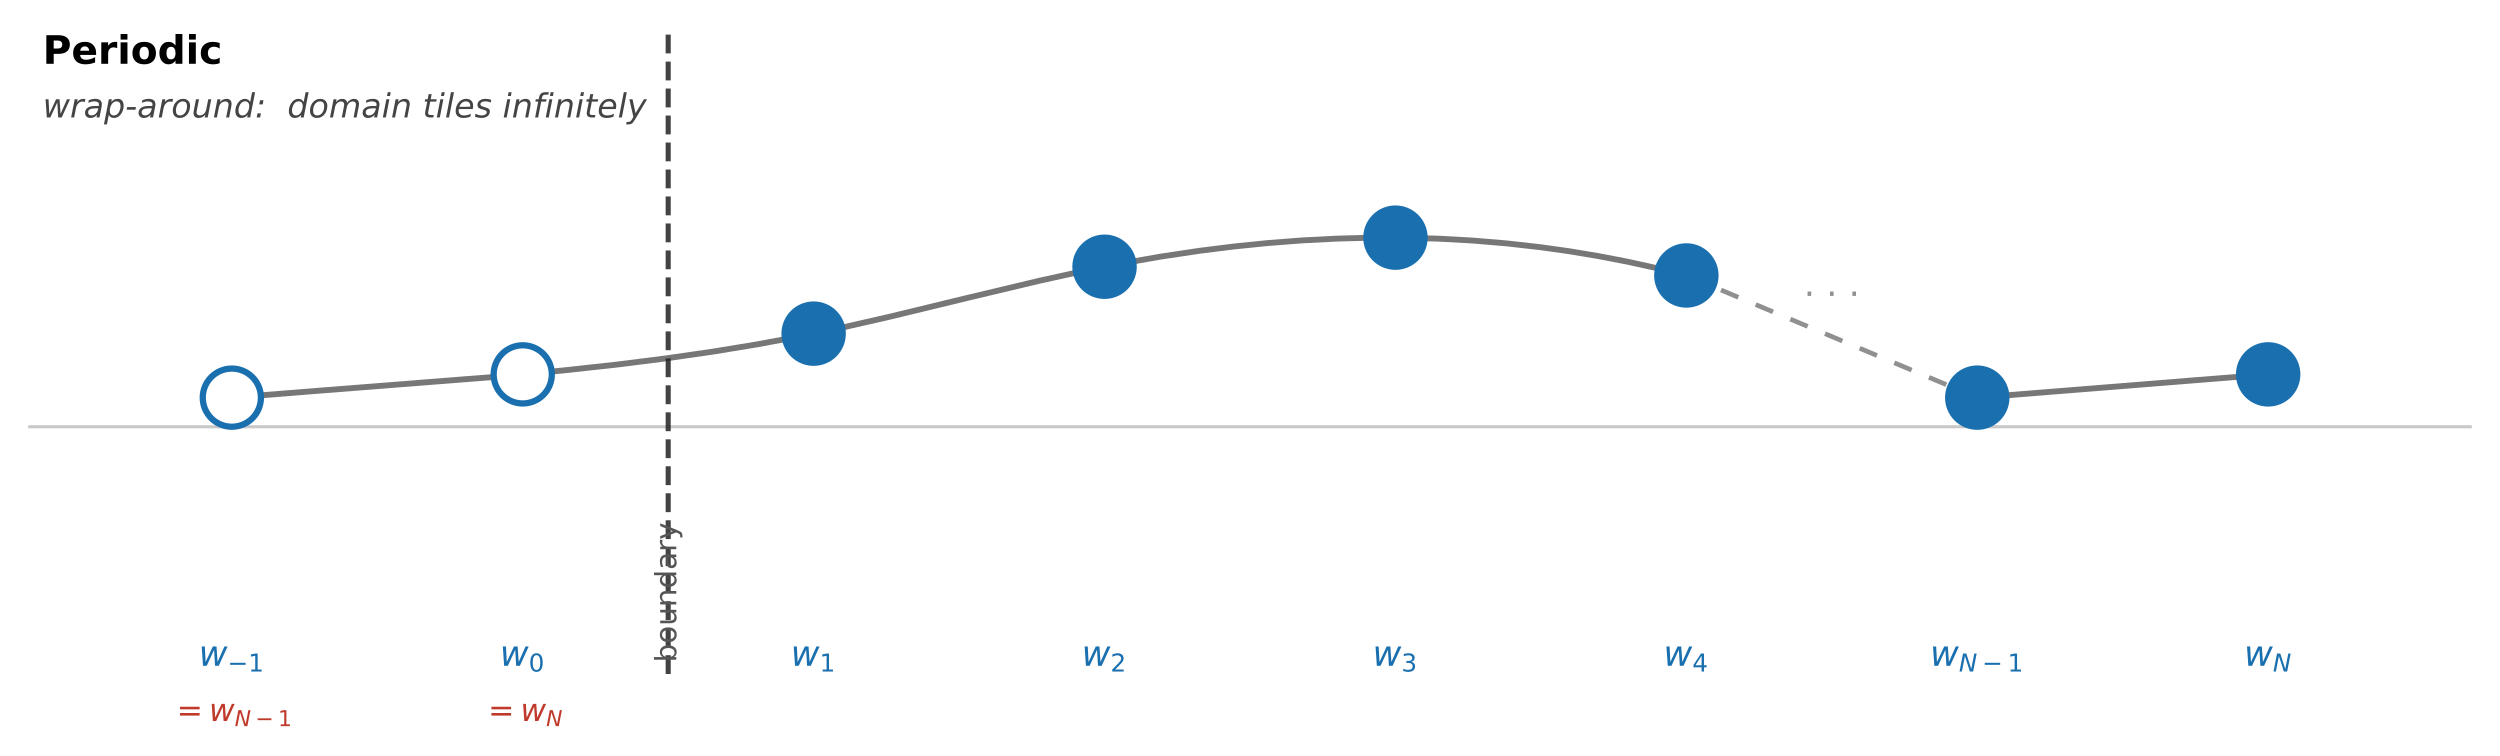
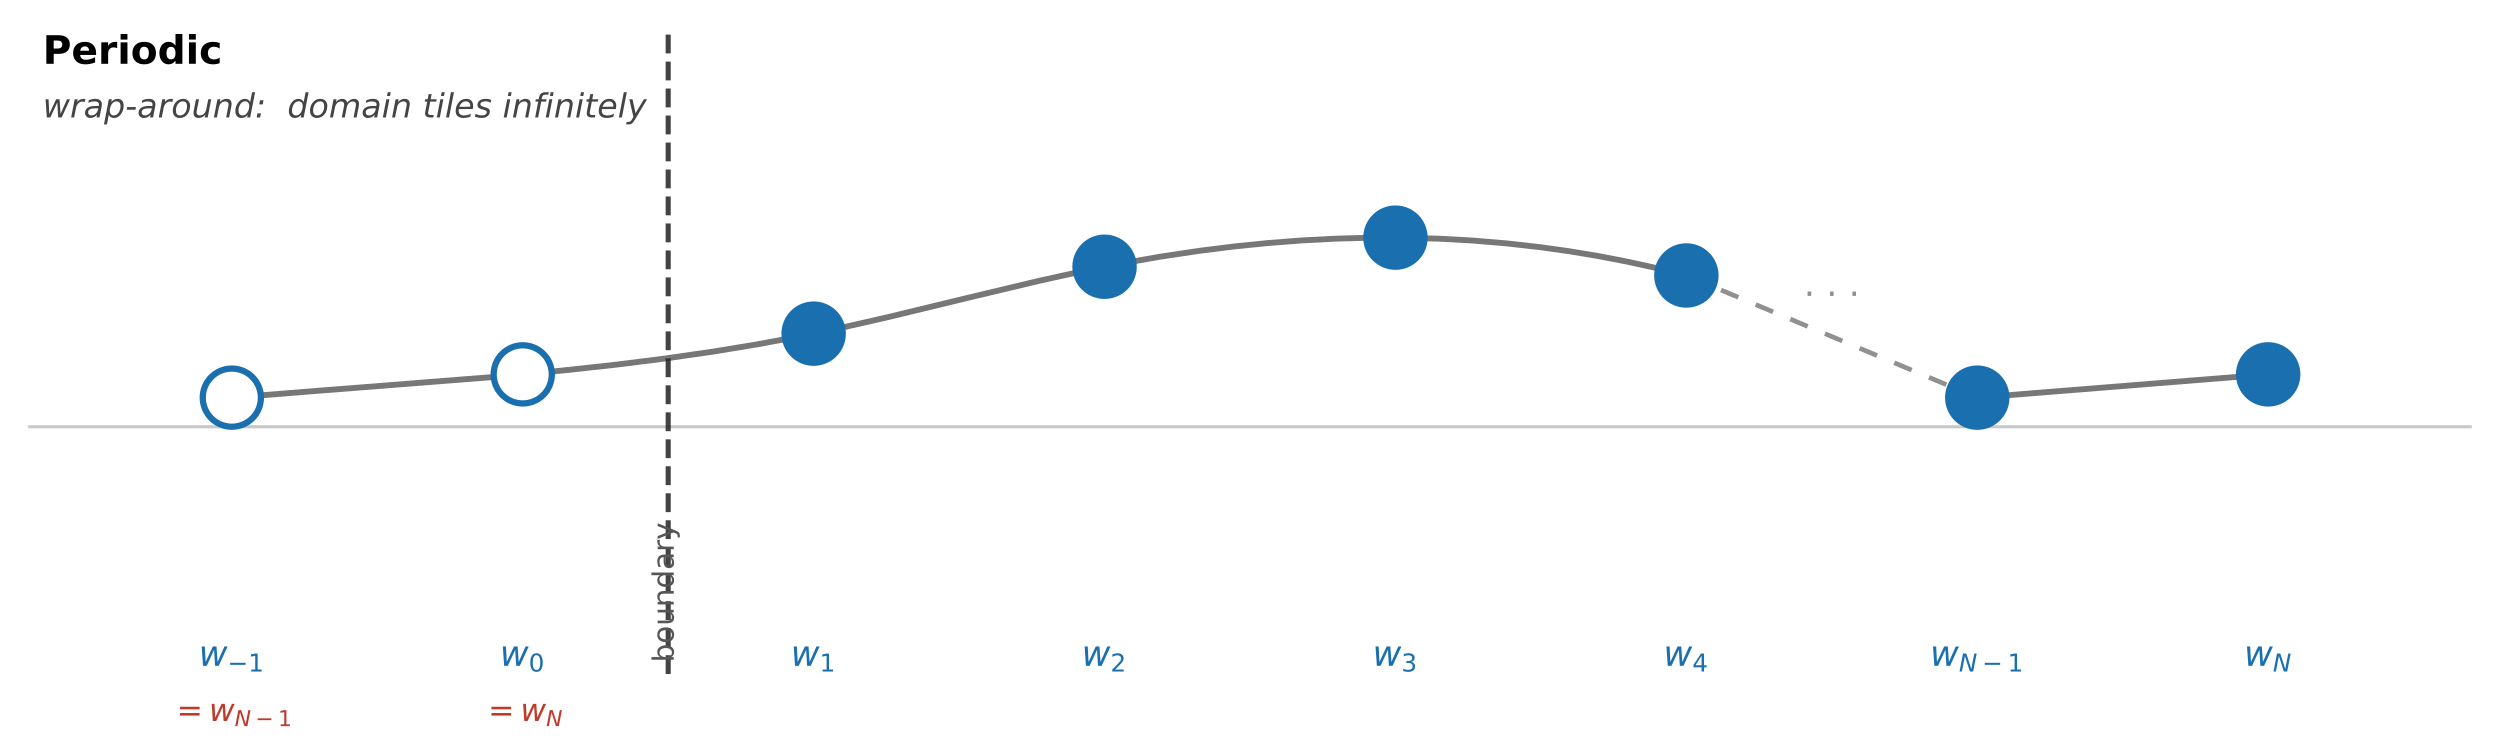
<svg xmlns="http://www.w3.org/2000/svg" xmlns:xlink="http://www.w3.org/1999/xlink" width="638.4pt" height="193pt" viewBox="0 0 638.4 193" version="1.1">
  <defs>
    <style type="text/css">*{stroke-linejoin: round; stroke-linecap: butt}</style>
  </defs>
  <g id="figure_1">
    <g id="patch_1">
      <path d="M 0 193  L 638.4 193  L 638.4 0  L 0 0  z " style="fill: #ffffff" />
    </g>
    <g id="axes_1">
      <g id="line2d_1">
-         <path d="M 7.2 108.971  L 631.2 108.971  " clip-path="url(#p75dd907934)" style="fill: none; stroke: #c8c8c8; stroke-width: 0.8; stroke-linecap: square" />
+         <path d="M 7.2 108.971  L 631.2 108.971  " clip-path="url(#p2fc3eeb2d0)" style="fill: none; stroke: #c8c8c8; stroke-width: 0.8; stroke-linecap: square" />
      </g>
      <g id="line2d_2">
-         <path d="M 59.2 101.543  L 81.56 99.76  L 126.281 96.247  L 143.672 94.612  L 157.337 93.12  L 169.759 91.56  L 182.181 89.77  L 193.361 87.932  L 204.542 85.85  L 214.48 83.779  L 226.902 80.947  L 246.778 76.137  L 265.411 71.694  L 276.591 69.23  L 286.529 67.254  L 296.467 65.517  L 306.405 64.031  L 315.101 62.944  L 323.796 62.062  L 332.492 61.392  L 341.188 60.938  L 349.883 60.708  L 358.579 60.708  L 367.275 60.943  L 375.97 61.42  L 384.666 62.145  L 393.361 63.124  L 400.815 64.17  L 408.268 65.411  L 415.722 66.851  L 423.175 68.494  L 430.629 70.343  L 430.629 70.343  " clip-path="url(#p75dd907934)" style="fill: none; stroke: #555555; stroke-opacity: 0.8; stroke-width: 1.5; stroke-linecap: square" />
+         <path d="M 59.2 101.543  L 81.56 99.76  L 126.281 96.247  L 143.672 94.612  L 157.337 93.12  L 169.759 91.56  L 182.181 89.77  L 193.361 87.932  L 204.542 85.85  L 214.48 83.779  L 226.902 80.947  L 246.778 76.137  L 265.411 71.694  L 276.591 69.23  L 286.529 67.254  L 296.467 65.517  L 306.405 64.031  L 315.101 62.944  L 323.796 62.062  L 332.492 61.392  L 341.188 60.938  L 349.883 60.708  L 358.579 60.708  L 367.275 60.943  L 375.97 61.42  L 384.666 62.145  L 393.361 63.124  L 400.815 64.17  L 408.268 65.411  L 415.722 66.851  L 423.175 68.494  L 430.629 70.343  L 430.629 70.343  " clip-path="url(#p2fc3eeb2d0)" style="fill: none; stroke: #555555; stroke-opacity: 0.8; stroke-width: 1.5; stroke-linecap: square" />
      </g>
      <g id="line2d_3">
-         <path d="M 430.629 70.343  L 504.914 101.543  " clip-path="url(#p75dd907934)" style="fill: none; stroke-dasharray: 4.8,4.8; stroke-dashoffset: 0; stroke: #555555; stroke-opacity: 0.65; stroke-width: 1.2" />
+         <path d="M 430.629 70.343  L 504.914 101.543  " clip-path="url(#p2fc3eeb2d0)" style="fill: none; stroke-dasharray: 4.8,4.8; stroke-dashoffset: 0; stroke: #555555; stroke-opacity: 0.65; stroke-width: 1.2" />
      </g>
      <g id="line2d_4">
-         <path d="M 504.914 101.543  L 579.2 95.6  " clip-path="url(#p75dd907934)" style="fill: none; stroke: #555555; stroke-opacity: 0.8; stroke-width: 1.5; stroke-linecap: square" />
+         <path d="M 504.914 101.543  L 579.2 95.6  " clip-path="url(#p2fc3eeb2d0)" style="fill: none; stroke: #555555; stroke-opacity: 0.8; stroke-width: 1.5; stroke-linecap: square" />
      </g>
      <g id="text_1">
        <g style="fill: #555555; opacity: 0.65" transform="translate(460.6206 78.12828) scale(0.09 -0.09)">
          <defs>
            <path id="DejaVuSans-b7" d="M 684 2619  L 1344 2619  L 1344 1825  L 684 1825  L 684 2619  z " transform="scale(0.015625)" />
            <path id="DejaVuSans-20" transform="scale(0.015625)" />
          </defs>
          <use xlink:href="#DejaVuSans-b7" />
          <use xlink:href="#DejaVuSans-20" transform="translate(31.78711 0)" />
          <use xlink:href="#DejaVuSans-b7" transform="translate(63.57422 0)" />
          <use xlink:href="#DejaVuSans-20" transform="translate(95.36133 0)" />
          <use xlink:href="#DejaVuSans-b7" transform="translate(127.1484 0)" />
        </g>
      </g>
      <g id="line2d_5">
-         <path d="M 170.629 172.114  L 170.629 7.2  " clip-path="url(#p75dd907934)" style="fill: none; stroke-dasharray: 4.81,2.08; stroke-dashoffset: 0; stroke: #222222; stroke-opacity: 0.85; stroke-width: 1.3" />
+         <path d="M 170.629 172.114  L 170.629 7.2  " clip-path="url(#p2fc3eeb2d0)" style="fill: none; stroke-dasharray: 4.81,2.08; stroke-dashoffset: 0; stroke: #222222; stroke-opacity: 0.85; stroke-width: 1.3" />
      </g>
      <g id="text_2">
-         <g style="fill: #555555" transform="translate(172.6981 169.1429) rotate(-90) scale(0.075 -0.075)">
+         <g style="fill: #555555" transform="translate(172.0402 169.1429) rotate(-90) scale(0.075 -0.075)">
          <defs>
            <path id="DejaVuSans-62" d="M 3116 1747  Q 3116 2381 2855 2742  Q 2594 3103 2138 3103  Q 1681 3103 1420 2742  Q 1159 2381 1159 1747  Q 1159 1113 1420 752  Q 1681 391 2138 391  Q 2594 391 2855 752  Q 3116 1113 3116 1747  z M 1159 2969  Q 1341 3281 1617 3432  Q 1894 3584 2278 3584  Q 2916 3584 3314 3078  Q 3713 2572 3713 1747  Q 3713 922 3314 415  Q 2916 -91 2278 -91  Q 1894 -91 1617 61  Q 1341 213 1159 525  L 1159 0  L 581 0  L 581 4863  L 1159 4863  L 1159 2969  z " transform="scale(0.015625)" />
            <path id="DejaVuSans-6f" d="M 1959 3097  Q 1497 3097 1228 2736  Q 959 2375 959 1747  Q 959 1119 1226 758  Q 1494 397 1959 397  Q 2419 397 2687 759  Q 2956 1122 2956 1747  Q 2956 2369 2687 2733  Q 2419 3097 1959 3097  z M 1959 3584  Q 2709 3584 3137 3096  Q 3566 2609 3566 1747  Q 3566 888 3137 398  Q 2709 -91 1959 -91  Q 1206 -91 779 398  Q 353 888 353 1747  Q 353 2609 779 3096  Q 1206 3584 1959 3584  z " transform="scale(0.015625)" />
            <path id="DejaVuSans-75" d="M 544 1381  L 544 3500  L 1119 3500  L 1119 1403  Q 1119 906 1312 657  Q 1506 409 1894 409  Q 2359 409 2629 706  Q 2900 1003 2900 1516  L 2900 3500  L 3475 3500  L 3475 0  L 2900 0  L 2900 538  Q 2691 219 2414 64  Q 2138 -91 1772 -91  Q 1169 -91 856 284  Q 544 659 544 1381  z M 1991 3584  L 1991 3584  z " transform="scale(0.015625)" />
            <path id="DejaVuSans-6e" d="M 3513 2113  L 3513 0  L 2938 0  L 2938 2094  Q 2938 2591 2744 2837  Q 2550 3084 2163 3084  Q 1697 3084 1428 2787  Q 1159 2491 1159 1978  L 1159 0  L 581 0  L 581 3500  L 1159 3500  L 1159 2956  Q 1366 3272 1645 3428  Q 1925 3584 2291 3584  Q 2894 3584 3203 3211  Q 3513 2838 3513 2113  z " transform="scale(0.015625)" />
            <path id="DejaVuSans-64" d="M 2906 2969  L 2906 4863  L 3481 4863  L 3481 0  L 2906 0  L 2906 525  Q 2725 213 2448 61  Q 2172 -91 1784 -91  Q 1150 -91 751 415  Q 353 922 353 1747  Q 353 2572 751 3078  Q 1150 3584 1784 3584  Q 2172 3584 2448 3432  Q 2725 3281 2906 2969  z M 947 1747  Q 947 1113 1208 752  Q 1469 391 1925 391  Q 2381 391 2643 752  Q 2906 1113 2906 1747  Q 2906 2381 2643 2742  Q 2381 3103 1925 3103  Q 1469 3103 1208 2742  Q 947 2381 947 1747  z " transform="scale(0.015625)" />
            <path id="DejaVuSans-61" d="M 2194 1759  Q 1497 1759 1228 1600  Q 959 1441 959 1056  Q 959 750 1161 570  Q 1363 391 1709 391  Q 2188 391 2477 730  Q 2766 1069 2766 1631  L 2766 1759  L 2194 1759  z M 3341 1997  L 3341 0  L 2766 0  L 2766 531  Q 2569 213 2275 61  Q 1981 -91 1556 -91  Q 1019 -91 701 211  Q 384 513 384 1019  Q 384 1609 779 1909  Q 1175 2209 1959 2209  L 2766 2209  L 2766 2266  Q 2766 2663 2505 2880  Q 2244 3097 1772 3097  Q 1472 3097 1187 3025  Q 903 2953 641 2809  L 641 3341  Q 956 3463 1253 3523  Q 1550 3584 1831 3584  Q 2591 3584 2966 3190  Q 3341 2797 3341 1997  z " transform="scale(0.015625)" />
            <path id="DejaVuSans-72" d="M 2631 2963  Q 2534 3019 2420 3045  Q 2306 3072 2169 3072  Q 1681 3072 1420 2755  Q 1159 2438 1159 1844  L 1159 0  L 581 0  L 581 3500  L 1159 3500  L 1159 2956  Q 1341 3275 1631 3429  Q 1922 3584 2338 3584  Q 2397 3584 2469 3576  Q 2541 3569 2628 3553  L 2631 2963  z " transform="scale(0.015625)" />
            <path id="DejaVuSans-79" d="M 2059 -325  Q 1816 -950 1584 -1140  Q 1353 -1331 966 -1331  L 506 -1331  L 506 -850  L 844 -850  Q 1081 -850 1212 -737  Q 1344 -625 1503 -206  L 1606 56  L 191 3500  L 800 3500  L 1894 763  L 2988 3500  L 3597 3500  L 2059 -325  z " transform="scale(0.015625)" />
          </defs>
          <use xlink:href="#DejaVuSans-62" />
          <use xlink:href="#DejaVuSans-6f" transform="translate(63.47656 0)" />
          <use xlink:href="#DejaVuSans-75" transform="translate(124.6582 0)" />
          <use xlink:href="#DejaVuSans-6e" transform="translate(188.0371 0)" />
          <use xlink:href="#DejaVuSans-64" transform="translate(251.416 0)" />
          <use xlink:href="#DejaVuSans-61" transform="translate(314.8926 0)" />
          <use xlink:href="#DejaVuSans-72" transform="translate(376.1719 0)" />
          <use xlink:href="#DejaVuSans-79" transform="translate(417.2852 0)" />
        </g>
      </g>
      <g id="text_3">
        <g style="fill: #1a6faf" transform="translate(50.74 170.0386) scale(0.09 -0.09)">
          <defs>
            <path id="DejaVuSans-Oblique-77" d="M 544 3500  L 1113 3500  L 1259 684  L 2566 3500  L 3231 3500  L 3425 684  L 4666 3500  L 5241 3500  L 3641 0  L 2969 0  L 2797 2900  L 1459 0  L 781 0  L 544 3500  z " transform="scale(0.015625)" />
            <path id="DejaVuSans-2212" d="M 678 2272  L 4684 2272  L 4684 1741  L 678 1741  L 678 2272  z " transform="scale(0.015625)" />
            <path id="DejaVuSans-31" d="M 794 531  L 1825 531  L 1825 4091  L 703 3866  L 703 4441  L 1819 4666  L 2450 4666  L 2450 531  L 3481 531  L 3481 0  L 794 0  L 794 531  z " transform="scale(0.015625)" />
          </defs>
          <use xlink:href="#DejaVuSans-Oblique-77" transform="translate(0 0.3125)" />
          <use xlink:href="#DejaVuSans-2212" transform="translate(81.78711 -16.09375) scale(0.7)" />
          <use xlink:href="#DejaVuSans-31" transform="translate(140.4395 -16.09375) scale(0.7)" />
        </g>
      </g>
      <g id="text_4">
        <g style="fill: #c03a2b" transform="translate(43.56 184.1359) scale(0.08 -0.08)">
          <defs>
            <path id="DejaVuSans-3d" d="M 678 2906  L 4684 2906  L 4684 2381  L 678 2381  L 678 2906  z M 678 1631  L 4684 1631  L 4684 1100  L 678 1100  L 678 1631  z " transform="scale(0.015625)" />
            <path id="DejaVuSans-Oblique-4e" d="M 1081 4666  L 1931 4666  L 3219 666  L 4000 4666  L 4616 4666  L 3706 0  L 2853 0  L 1569 4025  L 788 0  L 172 0  L 1081 4666  z " transform="scale(0.015625)" />
          </defs>
          <use xlink:href="#DejaVuSans-3d" transform="translate(19.48242 0.3125)" />
          <use xlink:href="#DejaVuSans-Oblique-77" transform="translate(122.7539 0.3125)" />
          <use xlink:href="#DejaVuSans-Oblique-4e" transform="translate(204.541 -16.09375) scale(0.7)" />
          <use xlink:href="#DejaVuSans-2212" transform="translate(270.542 -16.09375) scale(0.7)" />
          <use xlink:href="#DejaVuSans-31" transform="translate(342.832 -16.09375) scale(0.7)" />
        </g>
      </g>
      <g id="text_5">
        <g style="fill: #1a6faf" transform="translate(127.6357 170.0386) scale(0.09 -0.09)">
          <defs>
            <path id="DejaVuSans-30" d="M 2034 4250  Q 1547 4250 1301 3770  Q 1056 3291 1056 2328  Q 1056 1369 1301 889  Q 1547 409 2034 409  Q 2525 409 2770 889  Q 3016 1369 3016 2328  Q 3016 3291 2770 3770  Q 2525 4250 2034 4250  z M 2034 4750  Q 2819 4750 3233 4129  Q 3647 3509 3647 2328  Q 3647 1150 3233 529  Q 2819 -91 2034 -91  Q 1250 -91 836 529  Q 422 1150 422 2328  Q 422 3509 836 4129  Q 1250 4750 2034 4750  z " transform="scale(0.015625)" />
          </defs>
          <use xlink:href="#DejaVuSans-Oblique-77" transform="translate(0 0.3125)" />
          <use xlink:href="#DejaVuSans-30" transform="translate(81.78711 -16.09375) scale(0.7)" />
        </g>
      </g>
      <g id="text_6">
        <g style="fill: #c03a2b" transform="translate(123.0857 184.1359) scale(0.08 -0.08)">
          <use xlink:href="#DejaVuSans-3d" transform="translate(19.48242 0.3125)" />
          <use xlink:href="#DejaVuSans-Oblique-77" transform="translate(122.7539 0.3125)" />
          <use xlink:href="#DejaVuSans-Oblique-4e" transform="translate(204.541 -16.09375) scale(0.7)" />
        </g>
      </g>
      <g id="text_7">
        <g style="fill: #1a6faf" transform="translate(201.9214 170.0386) scale(0.09 -0.09)">
          <use xlink:href="#DejaVuSans-Oblique-77" transform="translate(0 0.3125)" />
          <use xlink:href="#DejaVuSans-31" transform="translate(81.78711 -16.09375) scale(0.7)" />
        </g>
      </g>
      <g id="text_8">
        <g style="fill: #1a6faf" transform="translate(276.2071 170.0386) scale(0.09 -0.09)">
          <defs>
            <path id="DejaVuSans-32" d="M 1228 531  L 3431 531  L 3431 0  L 469 0  L 469 531  Q 828 903 1448 1529  Q 2069 2156 2228 2338  Q 2531 2678 2651 2914  Q 2772 3150 2772 3378  Q 2772 3750 2511 3984  Q 2250 4219 1831 4219  Q 1534 4219 1204 4116  Q 875 4013 500 3803  L 500 4441  Q 881 4594 1212 4672  Q 1544 4750 1819 4750  Q 2544 4750 2975 4387  Q 3406 4025 3406 3419  Q 3406 3131 3298 2873  Q 3191 2616 2906 2266  Q 2828 2175 2409 1742  Q 1991 1309 1228 531  z " transform="scale(0.015625)" />
          </defs>
          <use xlink:href="#DejaVuSans-Oblique-77" transform="translate(0 0.3125)" />
          <use xlink:href="#DejaVuSans-32" transform="translate(81.78711 -16.09375) scale(0.7)" />
        </g>
      </g>
      <g id="text_9">
        <g style="fill: #1a6faf" transform="translate(350.4929 170.0386) scale(0.09 -0.09)">
          <defs>
            <path id="DejaVuSans-33" d="M 2597 2516  Q 3050 2419 3304 2112  Q 3559 1806 3559 1356  Q 3559 666 3084 287  Q 2609 -91 1734 -91  Q 1441 -91 1130 -33  Q 819 25 488 141  L 488 750  Q 750 597 1062 519  Q 1375 441 1716 441  Q 2309 441 2620 675  Q 2931 909 2931 1356  Q 2931 1769 2642 2001  Q 2353 2234 1838 2234  L 1294 2234  L 1294 2753  L 1863 2753  Q 2328 2753 2575 2939  Q 2822 3125 2822 3475  Q 2822 3834 2567 4026  Q 2313 4219 1838 4219  Q 1578 4219 1281 4162  Q 984 4106 628 3988  L 628 4550  Q 988 4650 1302 4700  Q 1616 4750 1894 4750  Q 2613 4750 3031 4423  Q 3450 4097 3450 3541  Q 3450 3153 3228 2886  Q 3006 2619 2597 2516  z " transform="scale(0.015625)" />
          </defs>
          <use xlink:href="#DejaVuSans-Oblique-77" transform="translate(0 0.3125)" />
          <use xlink:href="#DejaVuSans-33" transform="translate(81.78711 -16.09375) scale(0.7)" />
        </g>
      </g>
      <g id="text_10">
        <g style="fill: #1a6faf" transform="translate(424.7786 170.0386) scale(0.09 -0.09)">
          <defs>
            <path id="DejaVuSans-34" d="M 2419 4116  L 825 1625  L 2419 1625  L 2419 4116  z M 2253 4666  L 3047 4666  L 3047 1625  L 3713 1625  L 3713 1100  L 3047 1100  L 3047 0  L 2419 0  L 2419 1100  L 313 1100  L 313 1709  L 2253 4666  z " transform="scale(0.015625)" />
          </defs>
          <use xlink:href="#DejaVuSans-Oblique-77" transform="translate(0 0.3125)" />
          <use xlink:href="#DejaVuSans-34" transform="translate(81.78711 -16.09375) scale(0.7)" />
        </g>
      </g>
      <g id="text_11">
        <g style="fill: #1a6faf" transform="translate(492.8543 170.0386) scale(0.09 -0.09)">
          <use xlink:href="#DejaVuSans-Oblique-77" transform="translate(0 0.3125)" />
          <use xlink:href="#DejaVuSans-Oblique-4e" transform="translate(81.78711 -16.09375) scale(0.7)" />
          <use xlink:href="#DejaVuSans-2212" transform="translate(147.7881 -16.09375) scale(0.7)" />
          <use xlink:href="#DejaVuSans-31" transform="translate(220.0781 -16.09375) scale(0.7)" />
        </g>
      </g>
      <g id="text_12">
        <g style="fill: #1a6faf" transform="translate(573.035 170.0386) scale(0.09 -0.09)">
          <use xlink:href="#DejaVuSans-Oblique-77" transform="translate(0 0.3125)" />
          <use xlink:href="#DejaVuSans-Oblique-4e" transform="translate(81.78711 -16.09375) scale(0.7)" />
        </g>
      </g>
      <g id="text_13">
        <g transform="translate(10.91429 16.28415) scale(0.1 -0.1)">
          <defs>
            <path id="DejaVuSans-Bold-50" d="M 588 4666  L 2584 4666  Q 3475 4666 3951 4270  Q 4428 3875 4428 3144  Q 4428 2409 3951 2014  Q 3475 1619 2584 1619  L 1791 1619  L 1791 0  L 588 0  L 588 4666  z M 1791 3794  L 1791 2491  L 2456 2491  Q 2806 2491 2997 2661  Q 3188 2831 3188 3144  Q 3188 3456 2997 3625  Q 2806 3794 2456 3794  L 1791 3794  z " transform="scale(0.015625)" />
            <path id="DejaVuSans-Bold-65" d="M 4031 1759  L 4031 1441  L 1416 1441  Q 1456 1047 1700 850  Q 1944 653 2381 653  Q 2734 653 3104 758  Q 3475 863 3866 1075  L 3866 213  Q 3469 63 3072 -14  Q 2675 -91 2278 -91  Q 1328 -91 801 392  Q 275 875 275 1747  Q 275 2603 792 3093  Q 1309 3584 2216 3584  Q 3041 3584 3536 3087  Q 4031 2591 4031 1759  z M 2881 2131  Q 2881 2450 2695 2645  Q 2509 2841 2209 2841  Q 1884 2841 1681 2658  Q 1478 2475 1428 2131  L 2881 2131  z " transform="scale(0.015625)" />
            <path id="DejaVuSans-Bold-72" d="M 3138 2547  Q 2991 2616 2845 2648  Q 2700 2681 2553 2681  Q 2122 2681 1889 2404  Q 1656 2128 1656 1613  L 1656 0  L 538 0  L 538 3500  L 1656 3500  L 1656 2925  Q 1872 3269 2151 3426  Q 2431 3584 2822 3584  Q 2878 3584 2943 3579  Q 3009 3575 3134 3559  L 3138 2547  z " transform="scale(0.015625)" />
            <path id="DejaVuSans-Bold-69" d="M 538 3500  L 1656 3500  L 1656 0  L 538 0  L 538 3500  z M 538 4863  L 1656 4863  L 1656 3950  L 538 3950  L 538 4863  z " transform="scale(0.015625)" />
            <path id="DejaVuSans-Bold-6f" d="M 2203 2784  Q 1831 2784 1636 2517  Q 1441 2250 1441 1747  Q 1441 1244 1636 976  Q 1831 709 2203 709  Q 2569 709 2762 976  Q 2956 1244 2956 1747  Q 2956 2250 2762 2517  Q 2569 2784 2203 2784  z M 2203 3584  Q 3106 3584 3614 3096  Q 4122 2609 4122 1747  Q 4122 884 3614 396  Q 3106 -91 2203 -91  Q 1297 -91 786 396  Q 275 884 275 1747  Q 275 2609 786 3096  Q 1297 3584 2203 3584  z " transform="scale(0.015625)" />
            <path id="DejaVuSans-Bold-64" d="M 2919 2988  L 2919 4863  L 4044 4863  L 4044 0  L 2919 0  L 2919 506  Q 2688 197 2409 53  Q 2131 -91 1766 -91  Q 1119 -91 703 423  Q 288 938 288 1747  Q 288 2556 703 3070  Q 1119 3584 1766 3584  Q 2128 3584 2408 3439  Q 2688 3294 2919 2988  z M 2181 722  Q 2541 722 2730 984  Q 2919 1247 2919 1747  Q 2919 2247 2730 2509  Q 2541 2772 2181 2772  Q 1825 2772 1636 2509  Q 1447 2247 1447 1747  Q 1447 1247 1636 984  Q 1825 722 2181 722  z " transform="scale(0.015625)" />
            <path id="DejaVuSans-Bold-63" d="M 3366 3391  L 3366 2478  Q 3138 2634 2908 2709  Q 2678 2784 2431 2784  Q 1963 2784 1702 2511  Q 1441 2238 1441 1747  Q 1441 1256 1702 982  Q 1963 709 2431 709  Q 2694 709 2930 787  Q 3166 866 3366 1019  L 3366 103  Q 3103 6 2833 -42  Q 2563 -91 2291 -91  Q 1344 -91 809 395  Q 275 881 275 1747  Q 275 2613 809 3098  Q 1344 3584 2291 3584  Q 2566 3584 2833 3536  Q 3100 3488 3366 3391  z " transform="scale(0.015625)" />
          </defs>
          <use xlink:href="#DejaVuSans-Bold-50" />
          <use xlink:href="#DejaVuSans-Bold-65" transform="translate(73.29102 0)" />
          <use xlink:href="#DejaVuSans-Bold-72" transform="translate(141.1133 0)" />
          <use xlink:href="#DejaVuSans-Bold-69" transform="translate(190.4297 0)" />
          <use xlink:href="#DejaVuSans-Bold-6f" transform="translate(224.707 0)" />
          <use xlink:href="#DejaVuSans-Bold-64" transform="translate(293.4082 0)" />
          <use xlink:href="#DejaVuSans-Bold-69" transform="translate(364.9902 0)" />
          <use xlink:href="#DejaVuSans-Bold-63" transform="translate(399.2676 0)" />
        </g>
      </g>
      <g id="text_14">
        <g style="fill: #444444" transform="translate(10.91429 30.00153) scale(0.085 -0.085)">
          <defs>
            <path id="DejaVuSans-Oblique-72" d="M 2853 2969  Q 2766 3016 2653 3041  Q 2541 3066 2413 3066  Q 1953 3066 1609 2717  Q 1266 2369 1153 1784  L 800 0  L 225 0  L 909 3500  L 1484 3500  L 1375 2956  Q 1603 3259 1920 3421  Q 2238 3584 2597 3584  Q 2691 3584 2781 3573  Q 2872 3563 2963 3538  L 2853 2969  z " transform="scale(0.015625)" />
            <path id="DejaVuSans-Oblique-61" d="M 3438 1997  L 3047 0  L 2472 0  L 2578 531  Q 2325 219 2001 64  Q 1678 -91 1281 -91  Q 834 -91 548 182  Q 263 456 263 884  Q 263 1497 752 1853  Q 1241 2209 2100 2209  L 2900 2209  L 2931 2363  Q 2938 2388 2941 2417  Q 2944 2447 2944 2509  Q 2944 2788 2717 2942  Q 2491 3097 2081 3097  Q 1800 3097 1504 3025  Q 1209 2953 897 2809  L 997 3341  Q 1322 3463 1633 3523  Q 1944 3584 2234 3584  Q 2853 3584 3176 3315  Q 3500 3047 3500 2534  Q 3500 2431 3484 2292  Q 3469 2153 3438 1997  z M 2816 1759  L 2241 1759  Q 1534 1759 1195 1570  Q 856 1381 856 984  Q 856 709 1029 553  Q 1203 397 1509 397  Q 1978 397 2328 733  Q 2678 1069 2791 1631  L 2816 1759  z " transform="scale(0.015625)" />
            <path id="DejaVuSans-Oblique-70" d="M 3175 2156  Q 3175 2616 2975 2859  Q 2775 3103 2400 3103  Q 2144 3103 1911 2972  Q 1678 2841 1497 2591  Q 1319 2344 1212 1994  Q 1106 1644 1106 1300  Q 1106 863 1306 627  Q 1506 391 1875 391  Q 2147 391 2380 519  Q 2613 647 2778 891  Q 2956 1147 3065 1494  Q 3175 1841 3175 2156  z M 1394 2969  Q 1625 3272 1939 3428  Q 2253 3584 2638 3584  Q 3175 3584 3472 3232  Q 3769 2881 3769 2247  Q 3769 1728 3584 1258  Q 3400 788 3053 416  Q 2822 169 2531 39  Q 2241 -91 1919 -91  Q 1547 -91 1294 64  Q 1041 219 916 525  L 556 -1331  L -19 -1331  L 922 3500  L 1497 3500  L 1394 2969  z " transform="scale(0.015625)" />
            <path id="DejaVuSans-Oblique-2d" d="M 391 2009  L 2075 2009  L 1978 1497  L 288 1497  L 391 2009  z " transform="scale(0.015625)" />
            <path id="DejaVuSans-Oblique-6f" d="M 1625 -91  Q 1009 -91 651 289  Q 294 669 294 1325  Q 294 1706 417 2101  Q 541 2497 738 2766  Q 1047 3184 1428 3384  Q 1809 3584 2291 3584  Q 2888 3584 3255 3212  Q 3622 2841 3622 2241  Q 3622 1825 3500 1412  Q 3378 1000 3181 728  Q 2875 309 2494 109  Q 2113 -91 1625 -91  z M 891 1344  Q 891 869 1089 633  Q 1288 397 1691 397  Q 2269 397 2648 901  Q 3028 1406 3028 2181  Q 3028 2634 2825 2865  Q 2622 3097 2228 3097  Q 1903 3097 1650 2945  Q 1397 2794 1197 2484  Q 1050 2253 970 1956  Q 891 1659 891 1344  z " transform="scale(0.015625)" />
            <path id="DejaVuSans-Oblique-75" d="M 428 1388  L 838 3500  L 1416 3500  L 1006 1409  Q 975 1256 961 1147  Q 947 1038 947 966  Q 947 700 1109 554  Q 1272 409 1569 409  Q 2031 409 2368 721  Q 2706 1034 2809 1563  L 3194 3500  L 3769 3500  L 3091 0  L 2516 0  L 2631 550  Q 2388 244 2052 76  Q 1716 -91 1338 -91  Q 878 -91 622 161  Q 366 413 366 863  Q 366 956 381 1097  Q 397 1238 428 1388  z " transform="scale(0.015625)" />
            <path id="DejaVuSans-Oblique-6e" d="M 3566 2113  L 3156 0  L 2578 0  L 2988 2091  Q 3016 2238 3031 2350  Q 3047 2463 3047 2528  Q 3047 2791 2881 2937  Q 2716 3084 2419 3084  Q 1956 3084 1622 2776  Q 1288 2469 1184 1941  L 800 0  L 225 0  L 903 3500  L 1478 3500  L 1363 2950  Q 1603 3253 1940 3418  Q 2278 3584 2650 3584  Q 3113 3584 3367 3334  Q 3622 3084 3622 2631  Q 3622 2519 3608 2391  Q 3594 2263 3566 2113  z " transform="scale(0.015625)" />
            <path id="DejaVuSans-Oblique-64" d="M 2675 525  Q 2444 222 2128 65  Q 1813 -91 1428 -91  Q 903 -91 598 267  Q 294 625 294 1247  Q 294 1766 478 2236  Q 663 2706 1013 3078  Q 1244 3325 1534 3454  Q 1825 3584 2144 3584  Q 2481 3584 2739 3421  Q 2997 3259 3138 2956  L 3513 4863  L 4091 4863  L 3144 0  L 2566 0  L 2675 525  z M 891 1350  Q 891 897 1095 644  Q 1300 391 1663 391  Q 1931 391 2161 520  Q 2391 650 2566 903  Q 2750 1166 2856 1509  Q 2963 1853 2963 2188  Q 2963 2622 2758 2865  Q 2553 3109 2194 3109  Q 1922 3109 1687 2981  Q 1453 2853 1288 2613  Q 1106 2353 998 2009  Q 891 1666 891 1350  z " transform="scale(0.015625)" />
            <path id="DejaVuSans-Oblique-3a" d="M 978 3309  L 1638 3309  L 1484 2516  L 825 2516  L 978 3309  z M 488 794  L 1147 794  L 991 0  L 331 0  L 488 794  z " transform="scale(0.015625)" />
            <path id="DejaVuSans-Oblique-20" transform="scale(0.015625)" />
            <path id="DejaVuSans-Oblique-6d" d="M 5747 2113  L 5338 0  L 4763 0  L 5166 2094  Q 5191 2228 5203 2325  Q 5216 2422 5216 2491  Q 5216 2772 5059 2928  Q 4903 3084 4622 3084  Q 4203 3084 3875 2770  Q 3547 2456 3450 1953  L 3066 0  L 2491 0  L 2900 2094  Q 2925 2209 2937 2307  Q 2950 2406 2950 2484  Q 2950 2769 2794 2926  Q 2638 3084 2363 3084  Q 1938 3084 1609 2770  Q 1281 2456 1184 1953  L 800 0  L 225 0  L 909 3500  L 1484 3500  L 1375 2956  Q 1609 3263 1923 3423  Q 2238 3584 2597 3584  Q 2978 3584 3223 3384  Q 3469 3184 3519 2828  Q 3781 3197 4126 3390  Q 4472 3584 4856 3584  Q 5306 3584 5551 3325  Q 5797 3066 5797 2591  Q 5797 2488 5784 2364  Q 5772 2241 5747 2113  z " transform="scale(0.015625)" />
            <path id="DejaVuSans-Oblique-69" d="M 1172 4863  L 1747 4863  L 1606 4134  L 1031 4134  L 1172 4863  z M 909 3500  L 1484 3500  L 800 0  L 225 0  L 909 3500  z " transform="scale(0.015625)" />
            <path id="DejaVuSans-Oblique-74" d="M 2706 3500  L 2619 3053  L 1472 3053  L 1100 1153  Q 1081 1047 1072 975  Q 1063 903 1063 863  Q 1063 663 1183 572  Q 1303 481 1569 481  L 2150 481  L 2053 0  L 1503 0  Q 991 0 739 200  Q 488 400 488 806  Q 488 878 497 964  Q 506 1050 525 1153  L 897 3053  L 409 3053  L 500 3500  L 978 3500  L 1172 4494  L 1747 4494  L 1556 3500  L 2706 3500  z " transform="scale(0.015625)" />
            <path id="DejaVuSans-Oblique-6c" d="M 1172 4863  L 1747 4863  L 800 0  L 225 0  L 1172 4863  z " transform="scale(0.015625)" />
            <path id="DejaVuSans-Oblique-65" d="M 3078 2063  Q 3088 2113 3092 2166  Q 3097 2219 3097 2272  Q 3097 2653 2873 2875  Q 2650 3097 2266 3097  Q 1838 3097 1509 2826  Q 1181 2556 1013 2059  L 3078 2063  z M 3578 1613  L 903 1613  Q 884 1494 878 1425  Q 872 1356 872 1306  Q 872 872 1139 634  Q 1406 397 1894 397  Q 2269 397 2603 481  Q 2938 566 3225 728  L 3116 159  Q 2806 34 2476 -28  Q 2147 -91 1806 -91  Q 1078 -91 686 257  Q 294 606 294 1247  Q 294 1794 489 2264  Q 684 2734 1063 3103  Q 1306 3334 1642 3459  Q 1978 3584 2356 3584  Q 2950 3584 3301 3228  Q 3653 2872 3653 2272  Q 3653 2128 3634 1964  Q 3616 1800 3578 1613  z " transform="scale(0.015625)" />
            <path id="DejaVuSans-Oblique-73" d="M 3200 3397  L 3091 2853  Q 2863 2978 2609 3040  Q 2356 3103 2088 3103  Q 1634 3103 1373 2948  Q 1113 2794 1113 2528  Q 1113 2219 1719 2053  Q 1766 2041 1788 2034  L 1972 1978  Q 2547 1819 2739 1644  Q 2931 1469 2931 1166  Q 2931 609 2489 259  Q 2047 -91 1331 -91  Q 1053 -91 747 -37  Q 441 16 72 128  L 184 722  Q 500 559 806 475  Q 1113 391 1394 391  Q 1816 391 2080 572  Q 2344 753 2344 1031  Q 2344 1331 1650 1516  L 1591 1531  L 1394 1581  Q 956 1697 753 1886  Q 550 2075 550 2369  Q 550 2928 970 3256  Q 1391 3584 2113 3584  Q 2397 3584 2667 3537  Q 2938 3491 3200 3397  z " transform="scale(0.015625)" />
            <path id="DejaVuSans-Oblique-66" d="M 3059 4863  L 2969 4384  L 2419 4384  Q 2106 4384 1964 4261  Q 1822 4138 1753 3809  L 1691 3500  L 2638 3500  L 2553 3053  L 1606 3053  L 1013 0  L 434 0  L 1031 3053  L 481 3053  L 563 3500  L 1113 3500  L 1159 3744  Q 1278 4363 1576 4613  Q 1875 4863 2516 4863  L 3059 4863  z " transform="scale(0.015625)" />
            <path id="DejaVuSans-Oblique-79" d="M 1588 -325  Q 1188 -997 936 -1164  Q 684 -1331 294 -1331  L -159 -1331  L -63 -850  L 269 -850  Q 509 -850 678 -719  Q 847 -588 1056 -206  L 1234 128  L 459 3500  L 1069 3500  L 1650 819  L 3256 3500  L 3859 3500  L 1588 -325  z " transform="scale(0.015625)" />
          </defs>
          <use xlink:href="#DejaVuSans-Oblique-77" />
          <use xlink:href="#DejaVuSans-Oblique-72" transform="translate(81.78711 0)" />
          <use xlink:href="#DejaVuSans-Oblique-61" transform="translate(122.9004 0)" />
          <use xlink:href="#DejaVuSans-Oblique-70" transform="translate(184.1797 0)" />
          <use xlink:href="#DejaVuSans-Oblique-2d" transform="translate(247.6562 0)" />
          <use xlink:href="#DejaVuSans-Oblique-61" transform="translate(283.7402 0)" />
          <use xlink:href="#DejaVuSans-Oblique-72" transform="translate(345.0195 0)" />
          <use xlink:href="#DejaVuSans-Oblique-6f" transform="translate(386.1328 0)" />
          <use xlink:href="#DejaVuSans-Oblique-75" transform="translate(447.3145 0)" />
          <use xlink:href="#DejaVuSans-Oblique-6e" transform="translate(510.6934 0)" />
          <use xlink:href="#DejaVuSans-Oblique-64" transform="translate(574.0723 0)" />
          <use xlink:href="#DejaVuSans-Oblique-3a" transform="translate(637.5488 0)" />
          <use xlink:href="#DejaVuSans-Oblique-20" transform="translate(671.2402 0)" />
          <use xlink:href="#DejaVuSans-Oblique-20" transform="translate(703.0273 0)" />
          <use xlink:href="#DejaVuSans-Oblique-64" transform="translate(734.8145 0)" />
          <use xlink:href="#DejaVuSans-Oblique-6f" transform="translate(798.291 0)" />
          <use xlink:href="#DejaVuSans-Oblique-6d" transform="translate(859.4727 0)" />
          <use xlink:href="#DejaVuSans-Oblique-61" transform="translate(956.8848 0)" />
          <use xlink:href="#DejaVuSans-Oblique-69" transform="translate(1018.164 0)" />
          <use xlink:href="#DejaVuSans-Oblique-6e" transform="translate(1045.947 0)" />
          <use xlink:href="#DejaVuSans-Oblique-20" transform="translate(1109.326 0)" />
          <use xlink:href="#DejaVuSans-Oblique-74" transform="translate(1141.113 0)" />
          <use xlink:href="#DejaVuSans-Oblique-69" transform="translate(1180.322 0)" />
          <use xlink:href="#DejaVuSans-Oblique-6c" transform="translate(1208.105 0)" />
          <use xlink:href="#DejaVuSans-Oblique-65" transform="translate(1235.889 0)" />
          <use xlink:href="#DejaVuSans-Oblique-73" transform="translate(1297.412 0)" />
          <use xlink:href="#DejaVuSans-Oblique-20" transform="translate(1349.512 0)" />
          <use xlink:href="#DejaVuSans-Oblique-69" transform="translate(1381.299 0)" />
          <use xlink:href="#DejaVuSans-Oblique-6e" transform="translate(1409.082 0)" />
          <use xlink:href="#DejaVuSans-Oblique-66" transform="translate(1472.461 0)" />
          <use xlink:href="#DejaVuSans-Oblique-69" transform="translate(1507.666 0)" />
          <use xlink:href="#DejaVuSans-Oblique-6e" transform="translate(1535.449 0)" />
          <use xlink:href="#DejaVuSans-Oblique-69" transform="translate(1598.828 0)" />
          <use xlink:href="#DejaVuSans-Oblique-74" transform="translate(1626.611 0)" />
          <use xlink:href="#DejaVuSans-Oblique-65" transform="translate(1665.82 0)" />
          <use xlink:href="#DejaVuSans-Oblique-6c" transform="translate(1727.344 0)" />
          <use xlink:href="#DejaVuSans-Oblique-79" transform="translate(1755.127 0)" />
        </g>
      </g>
      <g id="patch_2">
        <path d="M 59.2 108.971  C 61.17 108.971 63.06 108.189 64.453 106.796  C 65.846 105.403 66.629 103.513 66.629 101.543  C 66.629 99.573 65.846 97.683 64.453 96.29  C 63.06 94.897 61.17 94.114 59.2 94.114  C 57.23 94.114 55.34 94.897 53.947 96.29  C 52.554 97.683 51.771 99.573 51.771 101.543  C 51.771 103.513 52.554 105.403 53.947 106.796  C 55.34 108.189 57.23 108.971 59.2 108.971  z " style="fill: #ffffff; stroke: #1a6faf; stroke-width: 1.6; stroke-linejoin: miter" />
      </g>
      <g id="patch_3">
        <path d="M 133.486 103.029  C 135.456 103.029 137.345 102.246 138.739 100.853  C 140.132 99.46 140.914 97.57 140.914 95.6  C 140.914 93.63 140.132 91.74 138.739 90.347  C 137.345 88.954 135.456 88.171 133.486 88.171  C 131.516 88.171 129.626 88.954 128.233 90.347  C 126.84 91.74 126.057 93.63 126.057 95.6  C 126.057 97.57 126.84 99.46 128.233 100.853  C 129.626 102.246 131.516 103.029 133.486 103.029  z " style="fill: #ffffff; stroke: #1a6faf; stroke-width: 1.6; stroke-linejoin: miter" />
      </g>
      <g id="patch_4">
        <path d="M 504.914 108.971  C 506.884 108.971 508.774 108.189 510.167 106.796  C 511.56 105.403 512.343 103.513 512.343 101.543  C 512.343 99.573 511.56 97.683 510.167 96.29  C 508.774 94.897 506.884 94.114 504.914 94.114  C 502.944 94.114 501.055 94.897 499.661 96.29  C 498.268 97.683 497.486 99.573 497.486 101.543  C 497.486 103.513 498.268 105.403 499.661 106.796  C 501.055 108.189 502.944 108.971 504.914 108.971  z " style="fill: #1a6faf; stroke: #1a6faf; stroke-width: 1.6; stroke-linejoin: miter" />
      </g>
      <g id="patch_5">
        <path d="M 579.2 103.029  C 581.17 103.029 583.06 102.246 584.453 100.853  C 585.846 99.46 586.629 97.57 586.629 95.6  C 586.629 93.63 585.846 91.74 584.453 90.347  C 583.06 88.954 581.17 88.171 579.2 88.171  C 577.23 88.171 575.34 88.954 573.947 90.347  C 572.554 91.74 571.771 93.63 571.771 95.6  C 571.771 97.57 572.554 99.46 573.947 100.853  C 575.34 102.246 577.23 103.029 579.2 103.029  z " style="fill: #1a6faf; stroke: #1a6faf; stroke-width: 1.6; stroke-linejoin: miter" />
      </g>
      <g id="patch_6">
        <path d="M 207.771 92.629  C 209.742 92.629 211.631 91.846 213.024 90.453  C 214.417 89.06 215.2 87.17 215.2 85.2  C 215.2 83.23 214.417 81.34 213.024 79.947  C 211.631 78.554 209.742 77.771 207.771 77.771  C 205.801 77.771 203.912 78.554 202.519 79.947  C 201.126 81.34 200.343 83.23 200.343 85.2  C 200.343 87.17 201.126 89.06 202.519 90.453  C 203.912 91.846 205.801 92.629 207.771 92.629  z " style="fill: #1a6faf; stroke: #1a6faf; stroke-width: 1.6; stroke-linejoin: miter" />
      </g>
      <g id="patch_7">
        <path d="M 282.057 75.543  C 284.027 75.543 285.917 74.76 287.31 73.367  C 288.703 71.974 289.486 70.084 289.486 68.114  C 289.486 66.144 288.703 64.255 287.31 62.861  C 285.917 61.468 284.027 60.686 282.057 60.686  C 280.087 60.686 278.197 61.468 276.804 62.861  C 275.411 64.255 274.629 66.144 274.629 68.114  C 274.629 70.084 275.411 71.974 276.804 73.367  C 278.197 74.76 280.087 75.543 282.057 75.543  z " style="fill: #1a6faf; stroke: #1a6faf; stroke-width: 1.6; stroke-linejoin: miter" />
      </g>
      <g id="patch_8">
        <path d="M 356.343 68.114  C 358.313 68.114 360.203 67.332 361.596 65.939  C 362.989 64.545 363.771 62.656 363.771 60.686  C 363.771 58.716 362.989 56.826 361.596 55.433  C 360.203 54.04 358.313 53.257 356.343 53.257  C 354.373 53.257 352.483 54.04 351.09 55.433  C 349.697 56.826 348.914 58.716 348.914 60.686  C 348.914 62.656 349.697 64.545 351.09 65.939  C 352.483 67.332 354.373 68.114 356.343 68.114  z " style="fill: #1a6faf; stroke: #1a6faf; stroke-width: 1.6; stroke-linejoin: miter" />
      </g>
      <g id="patch_9">
        <path d="M 430.629 77.771  C 432.599 77.771 434.488 76.989 435.881 75.596  C 437.274 74.203 438.057 72.313 438.057 70.343  C 438.057 68.373 437.274 66.483 435.881 65.09  C 434.488 63.697 432.599 62.914 430.629 62.914  C 428.658 62.914 426.769 63.697 425.376 65.09  C 423.983 66.483 423.2 68.373 423.2 70.343  C 423.2 72.313 423.983 74.203 425.376 75.596  C 426.769 76.989 428.658 77.771 430.629 77.771  z " style="fill: #1a6faf; stroke: #1a6faf; stroke-width: 1.6; stroke-linejoin: miter" />
      </g>
    </g>
  </g>
  <defs>
-     <clipPath id="p75dd907934">
+     <clipPath id="p2fc3eeb2d0">
      <rect x="7.2" y="7.2" width="624" height="164.914" />
    </clipPath>
  </defs>
</svg>
